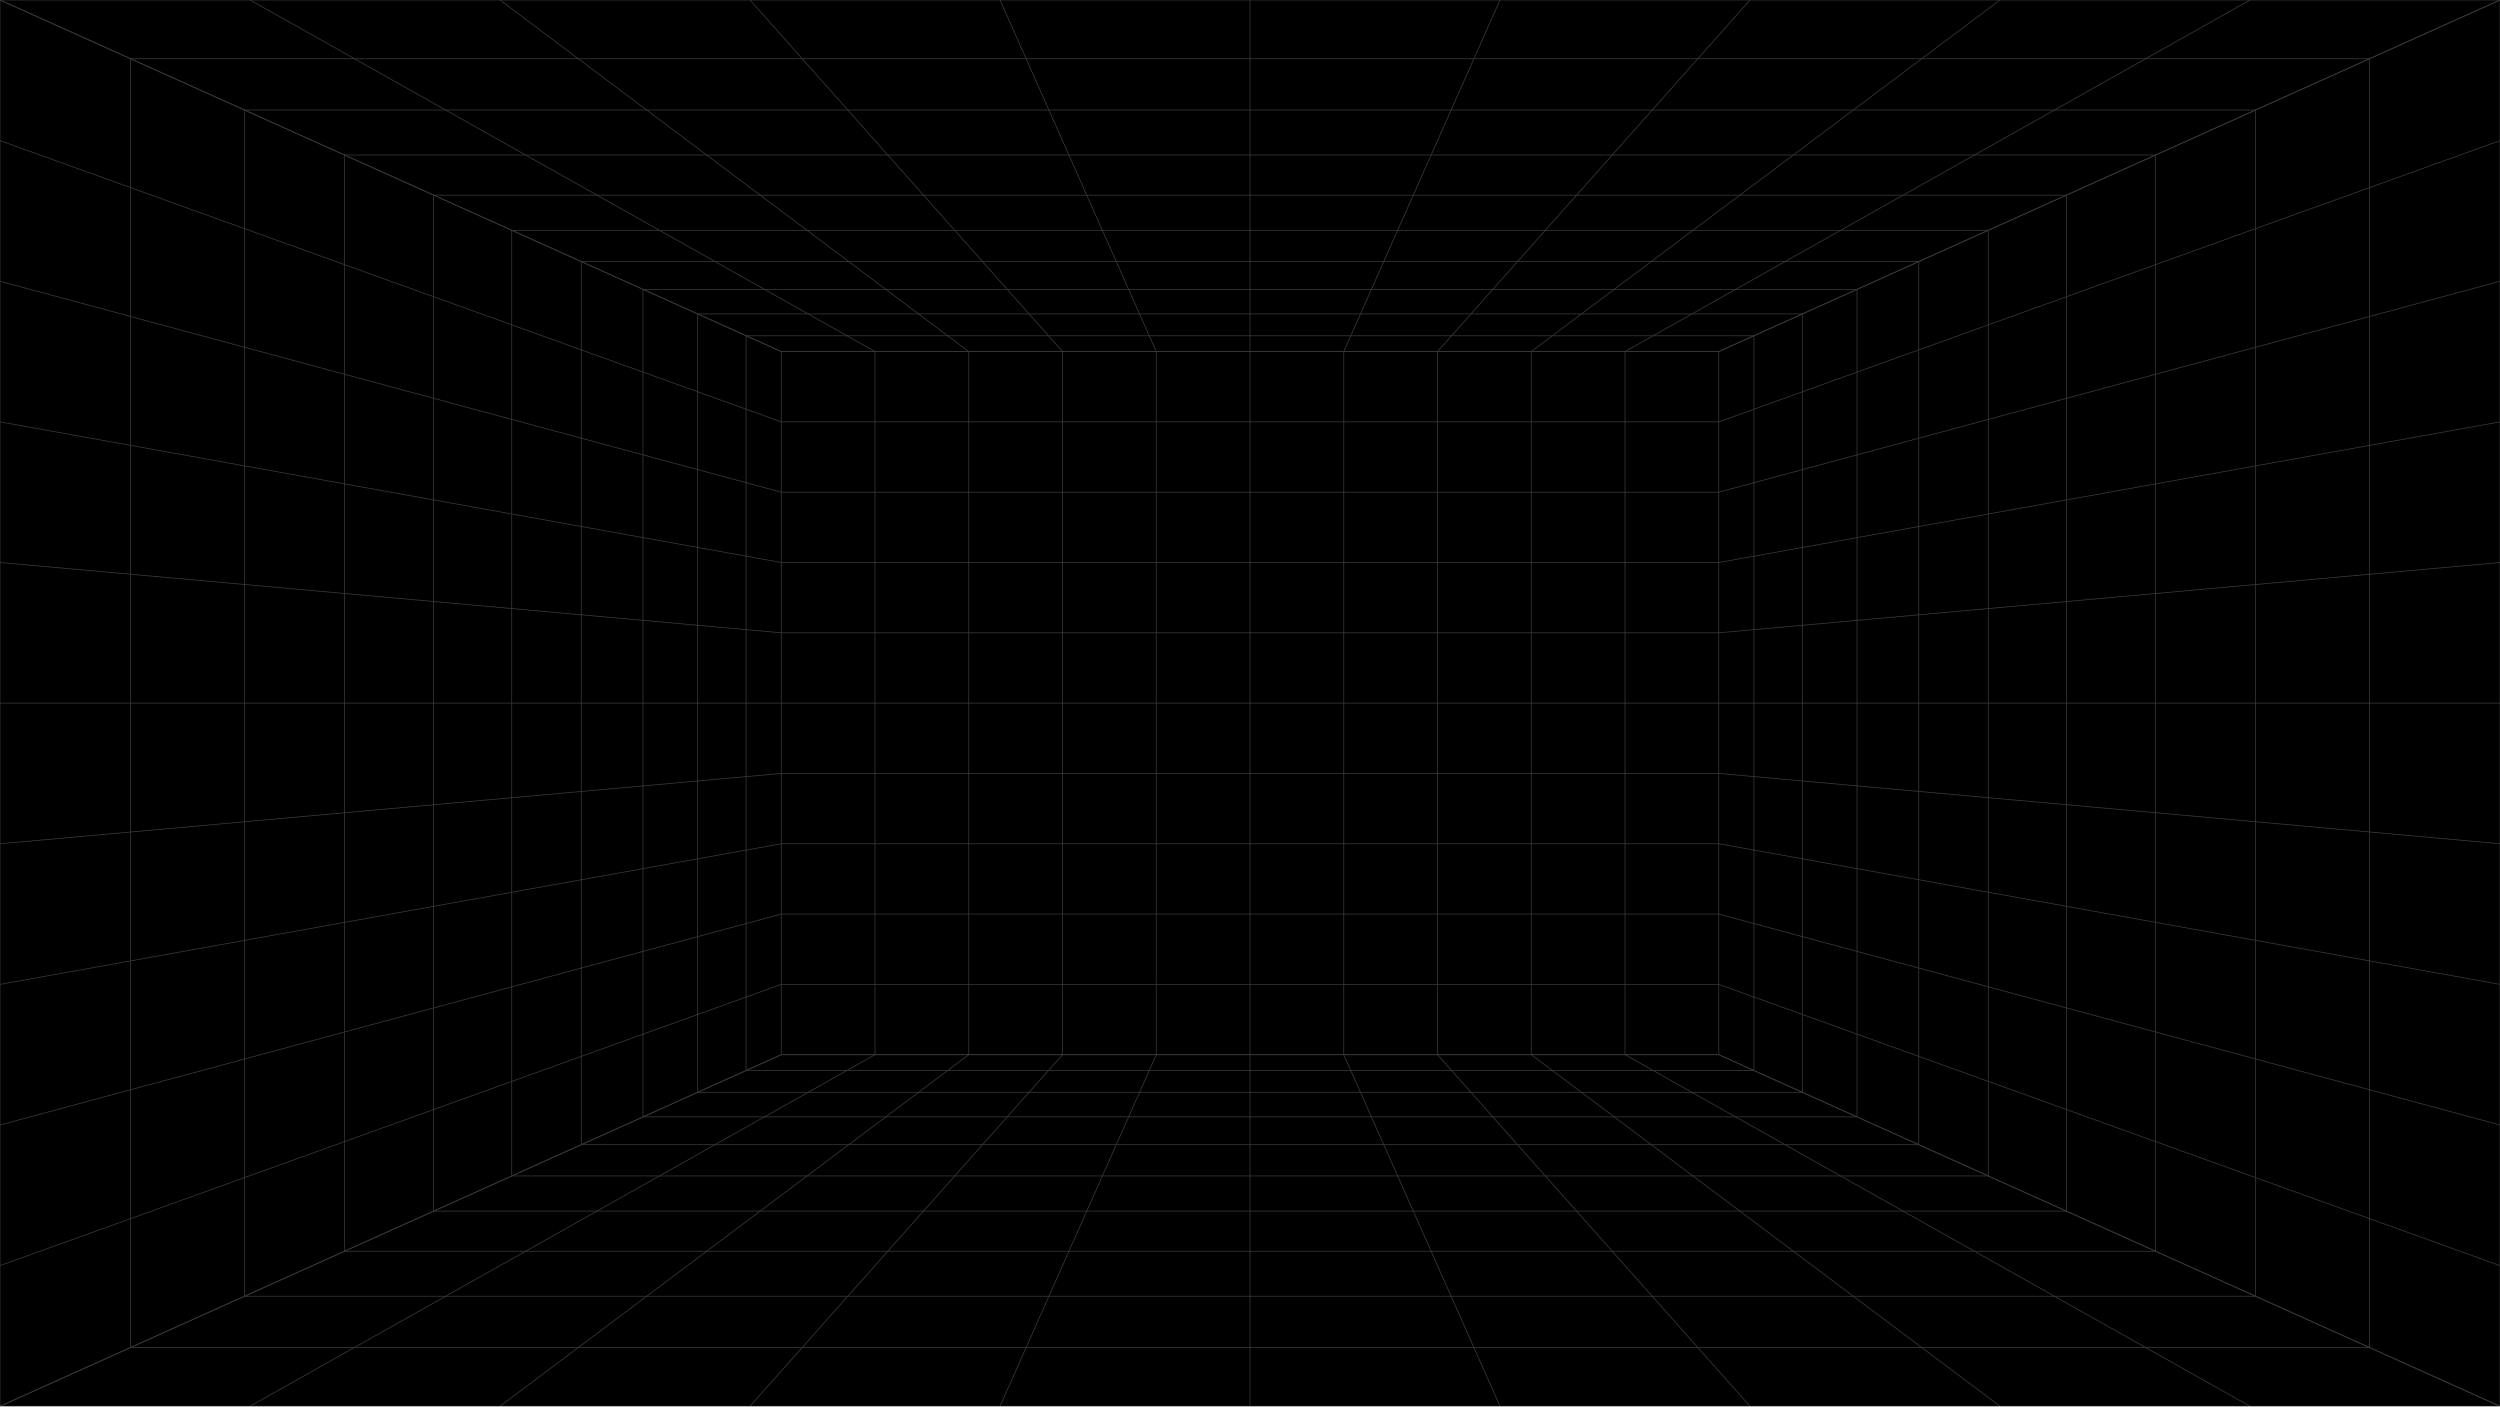
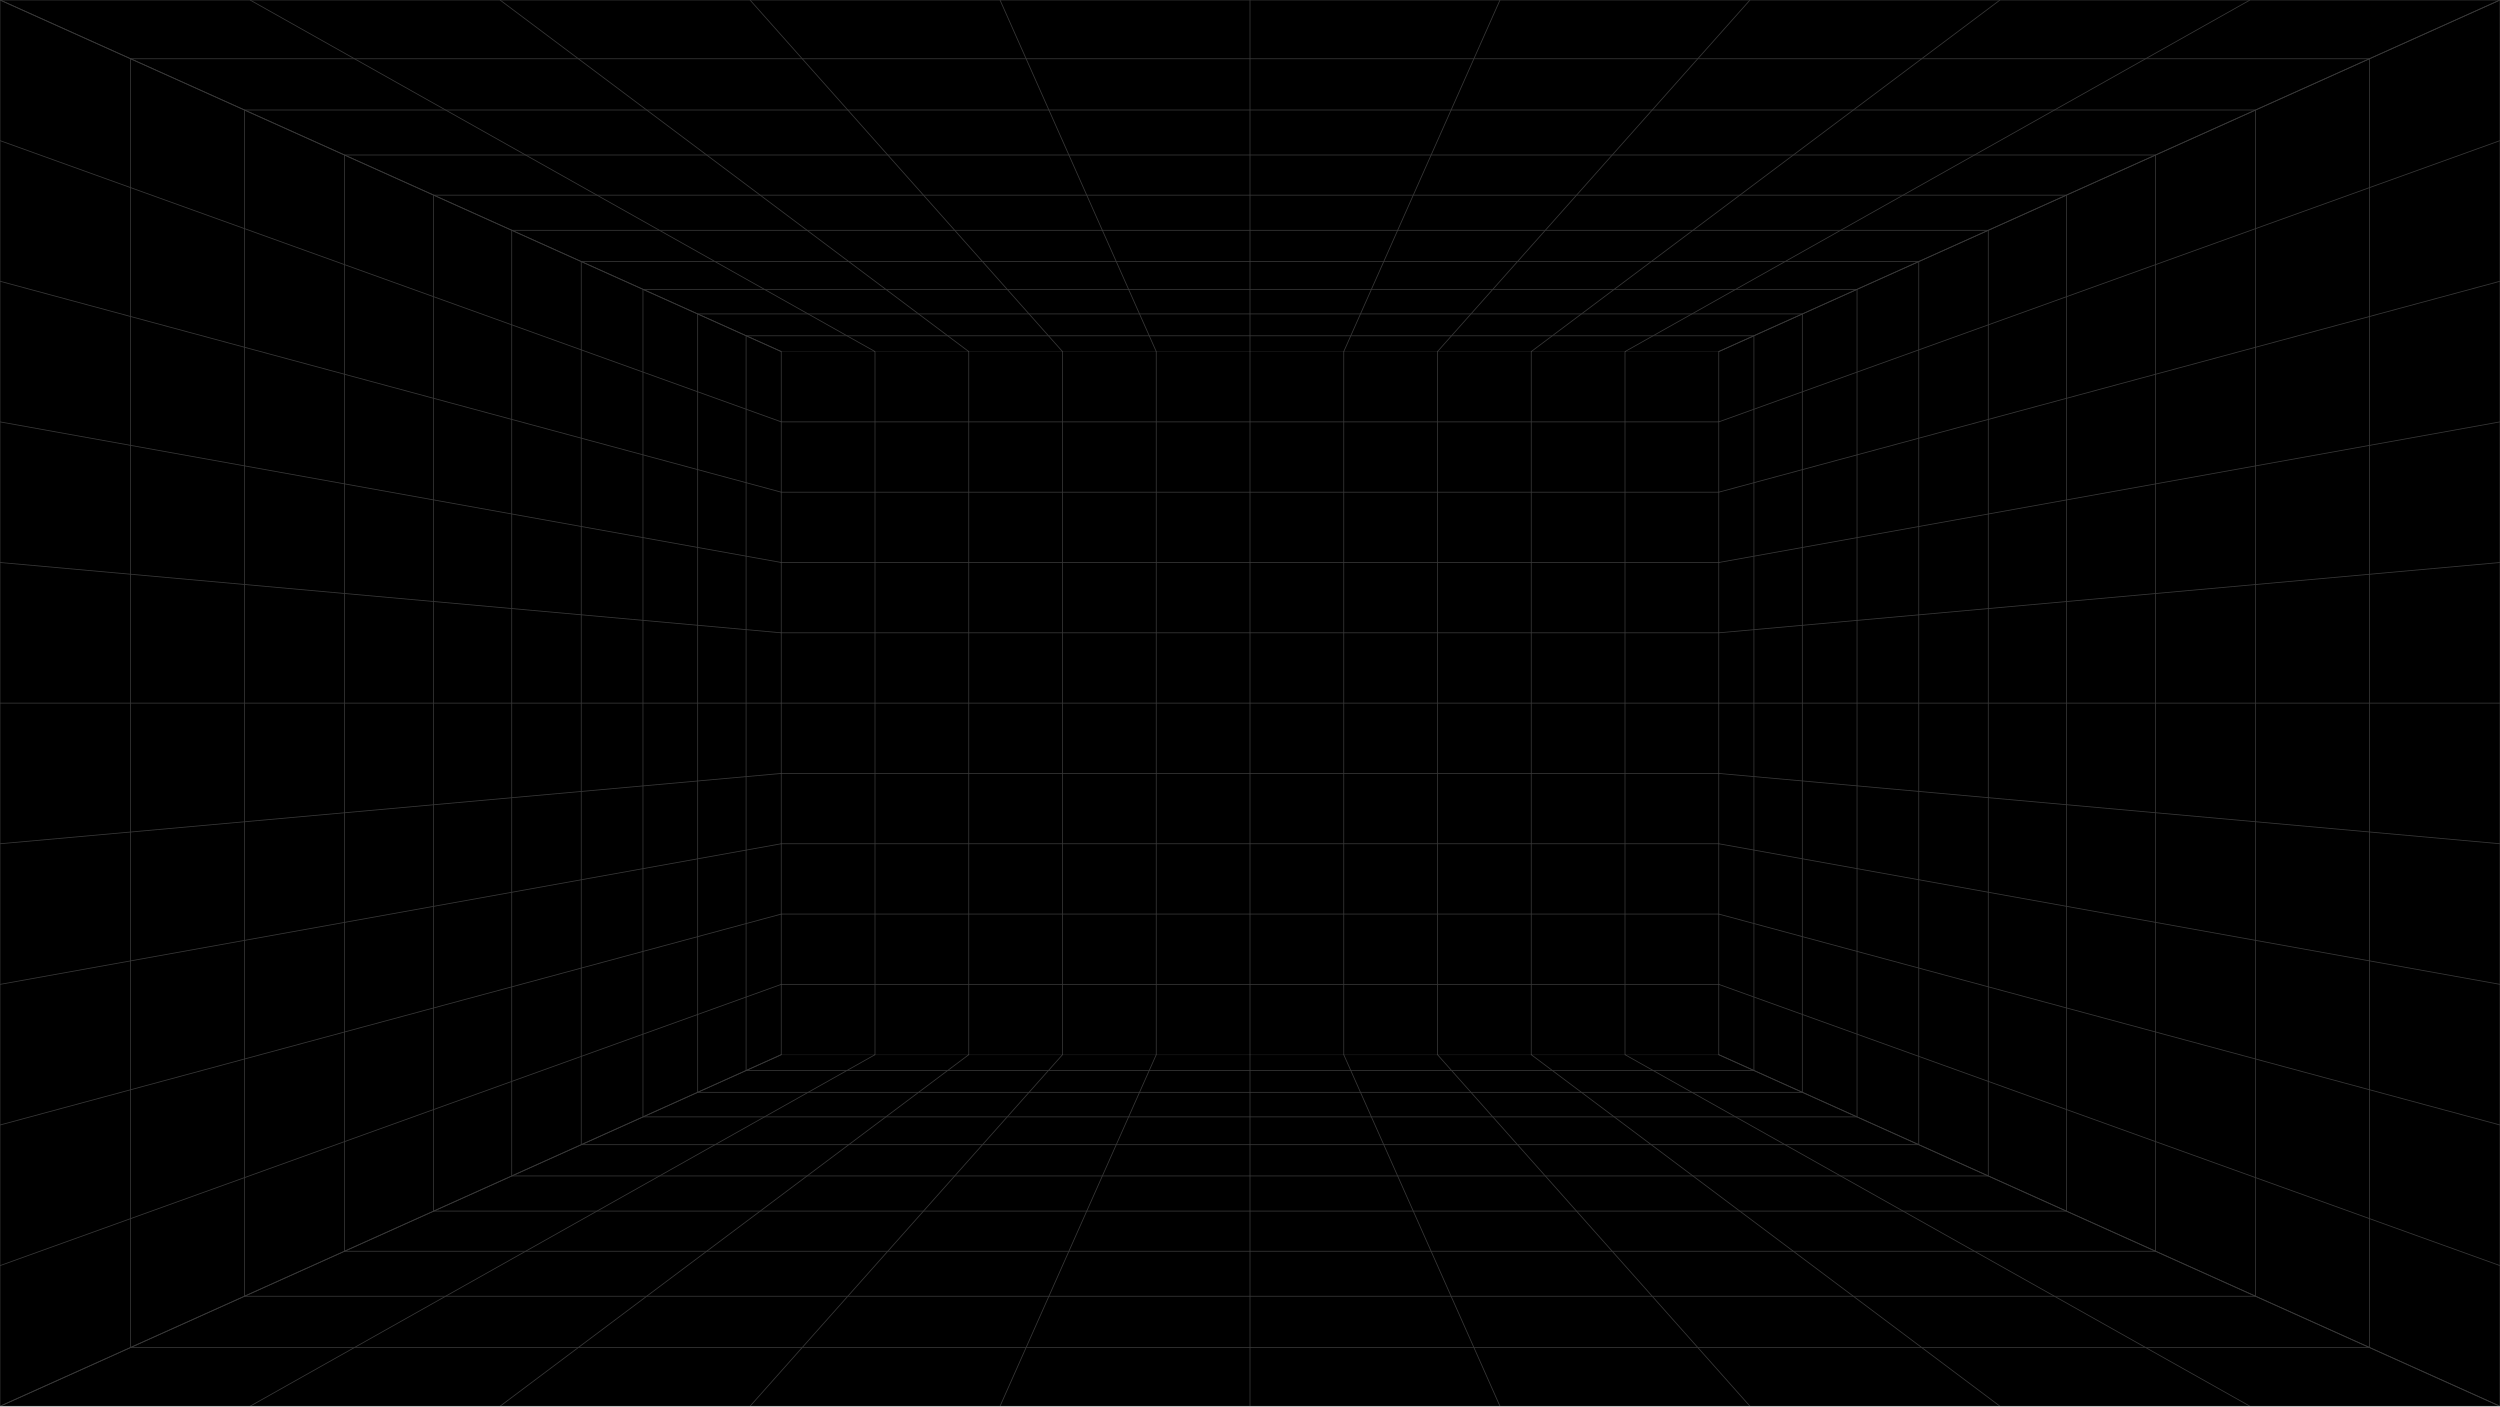
- <svg xmlns="http://www.w3.org/2000/svg" viewBox="0 0 1600 900" preserveAspectRatio="xMidYMid slice">
+ <svg xmlns="http://www.w3.org/2000/svg" viewBox="0 0 1600 900" preserveAspectRatio="none">
  <rect width="1600" height="900" fill="#000" />
  <g stroke="#ffffff" stroke-width="0.5" fill="none" opacity="0.22">
    <line x1="500" y1="225" x2="500" y2="675" />
    <line x1="560" y1="225" x2="560" y2="675" />
    <line x1="620" y1="225" x2="620" y2="675" />
    <line x1="680" y1="225" x2="680" y2="675" />
    <line x1="740" y1="225" x2="740" y2="675" />
    <line x1="800" y1="225" x2="800" y2="675" />
    <line x1="860" y1="225" x2="860" y2="675" />
    <line x1="920" y1="225" x2="920" y2="675" />
    <line x1="980" y1="225" x2="980" y2="675" />
    <line x1="1040" y1="225" x2="1040" y2="675" />
    <line x1="1100" y1="225" x2="1100" y2="675" />
-     <line x1="500" y1="225" x2="1100" y2="225" />
    <line x1="500" y1="270" x2="1100" y2="270" />
    <line x1="500" y1="315" x2="1100" y2="315" />
    <line x1="500" y1="360" x2="1100" y2="360" />
    <line x1="500" y1="405" x2="1100" y2="405" />
    <line x1="500" y1="450" x2="1100" y2="450" />
    <line x1="500" y1="495" x2="1100" y2="495" />
    <line x1="500" y1="540" x2="1100" y2="540" />
    <line x1="500" y1="585" x2="1100" y2="585" />
    <line x1="500" y1="630" x2="1100" y2="630" />
+   </g>
+   <g stroke="#ffffff" stroke-width="0.5" fill="none" opacity="0.08">
    <line x1="500" y1="675" x2="1100" y2="675" />
+     <line x1="500" y1="225" x2="1100" y2="225" />
+   </g>
+   <g stroke="#ffffff" stroke-width="0.5" fill="none" opacity="0.22">
    <line x1="0" y1="900" x2="500" y2="675" />
    <line x1="160" y1="900" x2="560" y2="675" />
    <line x1="320" y1="900" x2="620" y2="675" />
    <line x1="480" y1="900" x2="680" y2="675" />
    <line x1="640" y1="900" x2="740" y2="675" />
    <line x1="800" y1="900" x2="800" y2="675" />
    <line x1="960" y1="900" x2="860" y2="675" />
    <line x1="1120" y1="900" x2="920" y2="675" />
    <line x1="1280" y1="900" x2="980" y2="675" />
    <line x1="1440" y1="900" x2="1040" y2="675" />
    <line x1="1600" y1="900" x2="1100" y2="675" />
    <line x1="0.0" y1="900.0" x2="1600.0" y2="900.0" />
    <line x1="83.5" y1="862.4" x2="1516.5" y2="862.4" />
    <line x1="156.5" y1="829.6" x2="1443.5" y2="829.6" />
    <line x1="220.5" y1="800.8" x2="1379.5" y2="800.8" />
    <line x1="277.5" y1="775.1" x2="1322.5" y2="775.1" />
    <line x1="327.5" y1="752.6" x2="1272.5" y2="752.6" />
    <line x1="372.0" y1="732.6" x2="1228.0" y2="732.6" />
    <line x1="411.5" y1="714.8" x2="1188.5" y2="714.8" />
    <line x1="446.5" y1="699.1" x2="1153.5" y2="699.1" />
    <line x1="477.5" y1="685.1" x2="1122.5" y2="685.1" />
-     <line x1="500.0" y1="675.0" x2="1100.0" y2="675.0" />
    <line x1="0" y1="0" x2="500" y2="225" />
    <line x1="160" y1="0" x2="560" y2="225" />
    <line x1="320" y1="0" x2="620" y2="225" />
    <line x1="480" y1="0" x2="680" y2="225" />
    <line x1="640" y1="0" x2="740" y2="225" />
    <line x1="800" y1="0" x2="800" y2="225" />
    <line x1="960" y1="0" x2="860" y2="225" />
    <line x1="1120" y1="0" x2="920" y2="225" />
    <line x1="1280" y1="0" x2="980" y2="225" />
    <line x1="1440" y1="0" x2="1040" y2="225" />
    <line x1="1600" y1="0" x2="1100" y2="225" />
    <line x1="0.0" y1="0.0" x2="1600.0" y2="0.0" />
    <line x1="83.5" y1="37.6" x2="1516.5" y2="37.6" />
    <line x1="156.5" y1="70.4" x2="1443.5" y2="70.4" />
    <line x1="220.5" y1="99.2" x2="1379.5" y2="99.2" />
    <line x1="277.5" y1="124.9" x2="1322.5" y2="124.9" />
    <line x1="327.5" y1="147.4" x2="1272.5" y2="147.4" />
    <line x1="372.0" y1="167.4" x2="1228.0" y2="167.4" />
    <line x1="411.5" y1="185.2" x2="1188.5" y2="185.2" />
    <line x1="446.5" y1="200.9" x2="1153.5" y2="200.9" />
    <line x1="477.5" y1="214.9" x2="1122.5" y2="214.9" />
-     <line x1="500.0" y1="225.0" x2="1100.0" y2="225.0" />
    <line x1="0" y1="0" x2="500" y2="225" />
    <line x1="0" y1="90" x2="500" y2="270" />
    <line x1="0" y1="180" x2="500" y2="315" />
    <line x1="0" y1="270" x2="500" y2="360" />
    <line x1="0" y1="360" x2="500" y2="405" />
    <line x1="0" y1="450" x2="500" y2="450" />
    <line x1="0" y1="540" x2="500" y2="495" />
    <line x1="0" y1="630" x2="500" y2="540" />
    <line x1="0" y1="720" x2="500" y2="585" />
    <line x1="0" y1="810" x2="500" y2="630" />
    <line x1="0" y1="900" x2="500" y2="675" />
    <line x1="0.0" y1="0.0" x2="0.0" y2="900.0" />
    <line x1="83.5" y1="37.6" x2="83.5" y2="862.4" />
    <line x1="156.5" y1="70.4" x2="156.5" y2="829.6" />
    <line x1="220.5" y1="99.2" x2="220.5" y2="800.8" />
    <line x1="277.5" y1="124.9" x2="277.5" y2="775.1" />
    <line x1="327.5" y1="147.4" x2="327.5" y2="752.6" />
    <line x1="372.0" y1="167.4" x2="372.0" y2="732.6" />
    <line x1="411.5" y1="185.2" x2="411.5" y2="714.8" />
    <line x1="446.5" y1="200.9" x2="446.5" y2="699.1" />
    <line x1="477.5" y1="214.9" x2="477.5" y2="685.1" />
    <line x1="1600" y1="0" x2="1100" y2="225" />
    <line x1="1600" y1="90" x2="1100" y2="270" />
    <line x1="1600" y1="180" x2="1100" y2="315" />
    <line x1="1600" y1="270" x2="1100" y2="360" />
    <line x1="1600" y1="360" x2="1100" y2="405" />
    <line x1="1600" y1="450" x2="1100" y2="450" />
    <line x1="1600" y1="540" x2="1100" y2="495" />
    <line x1="1600" y1="630" x2="1100" y2="540" />
    <line x1="1600" y1="720" x2="1100" y2="585" />
    <line x1="1600" y1="810" x2="1100" y2="630" />
    <line x1="1600" y1="900" x2="1100" y2="675" />
    <line x1="1600.0" y1="0.0" x2="1600.0" y2="900.0" />
    <line x1="1516.5" y1="37.6" x2="1516.5" y2="862.4" />
    <line x1="1443.5" y1="70.4" x2="1443.5" y2="829.6" />
    <line x1="1379.5" y1="99.2" x2="1379.5" y2="800.8" />
    <line x1="1322.5" y1="124.9" x2="1322.5" y2="775.1" />
    <line x1="1272.5" y1="147.4" x2="1272.5" y2="752.6" />
    <line x1="1228.0" y1="167.4" x2="1228.0" y2="732.6" />
    <line x1="1188.5" y1="185.2" x2="1188.5" y2="714.8" />
    <line x1="1153.5" y1="200.9" x2="1153.5" y2="699.1" />
    <line x1="1122.5" y1="214.9" x2="1122.5" y2="685.1" />
  </g>
</svg>
